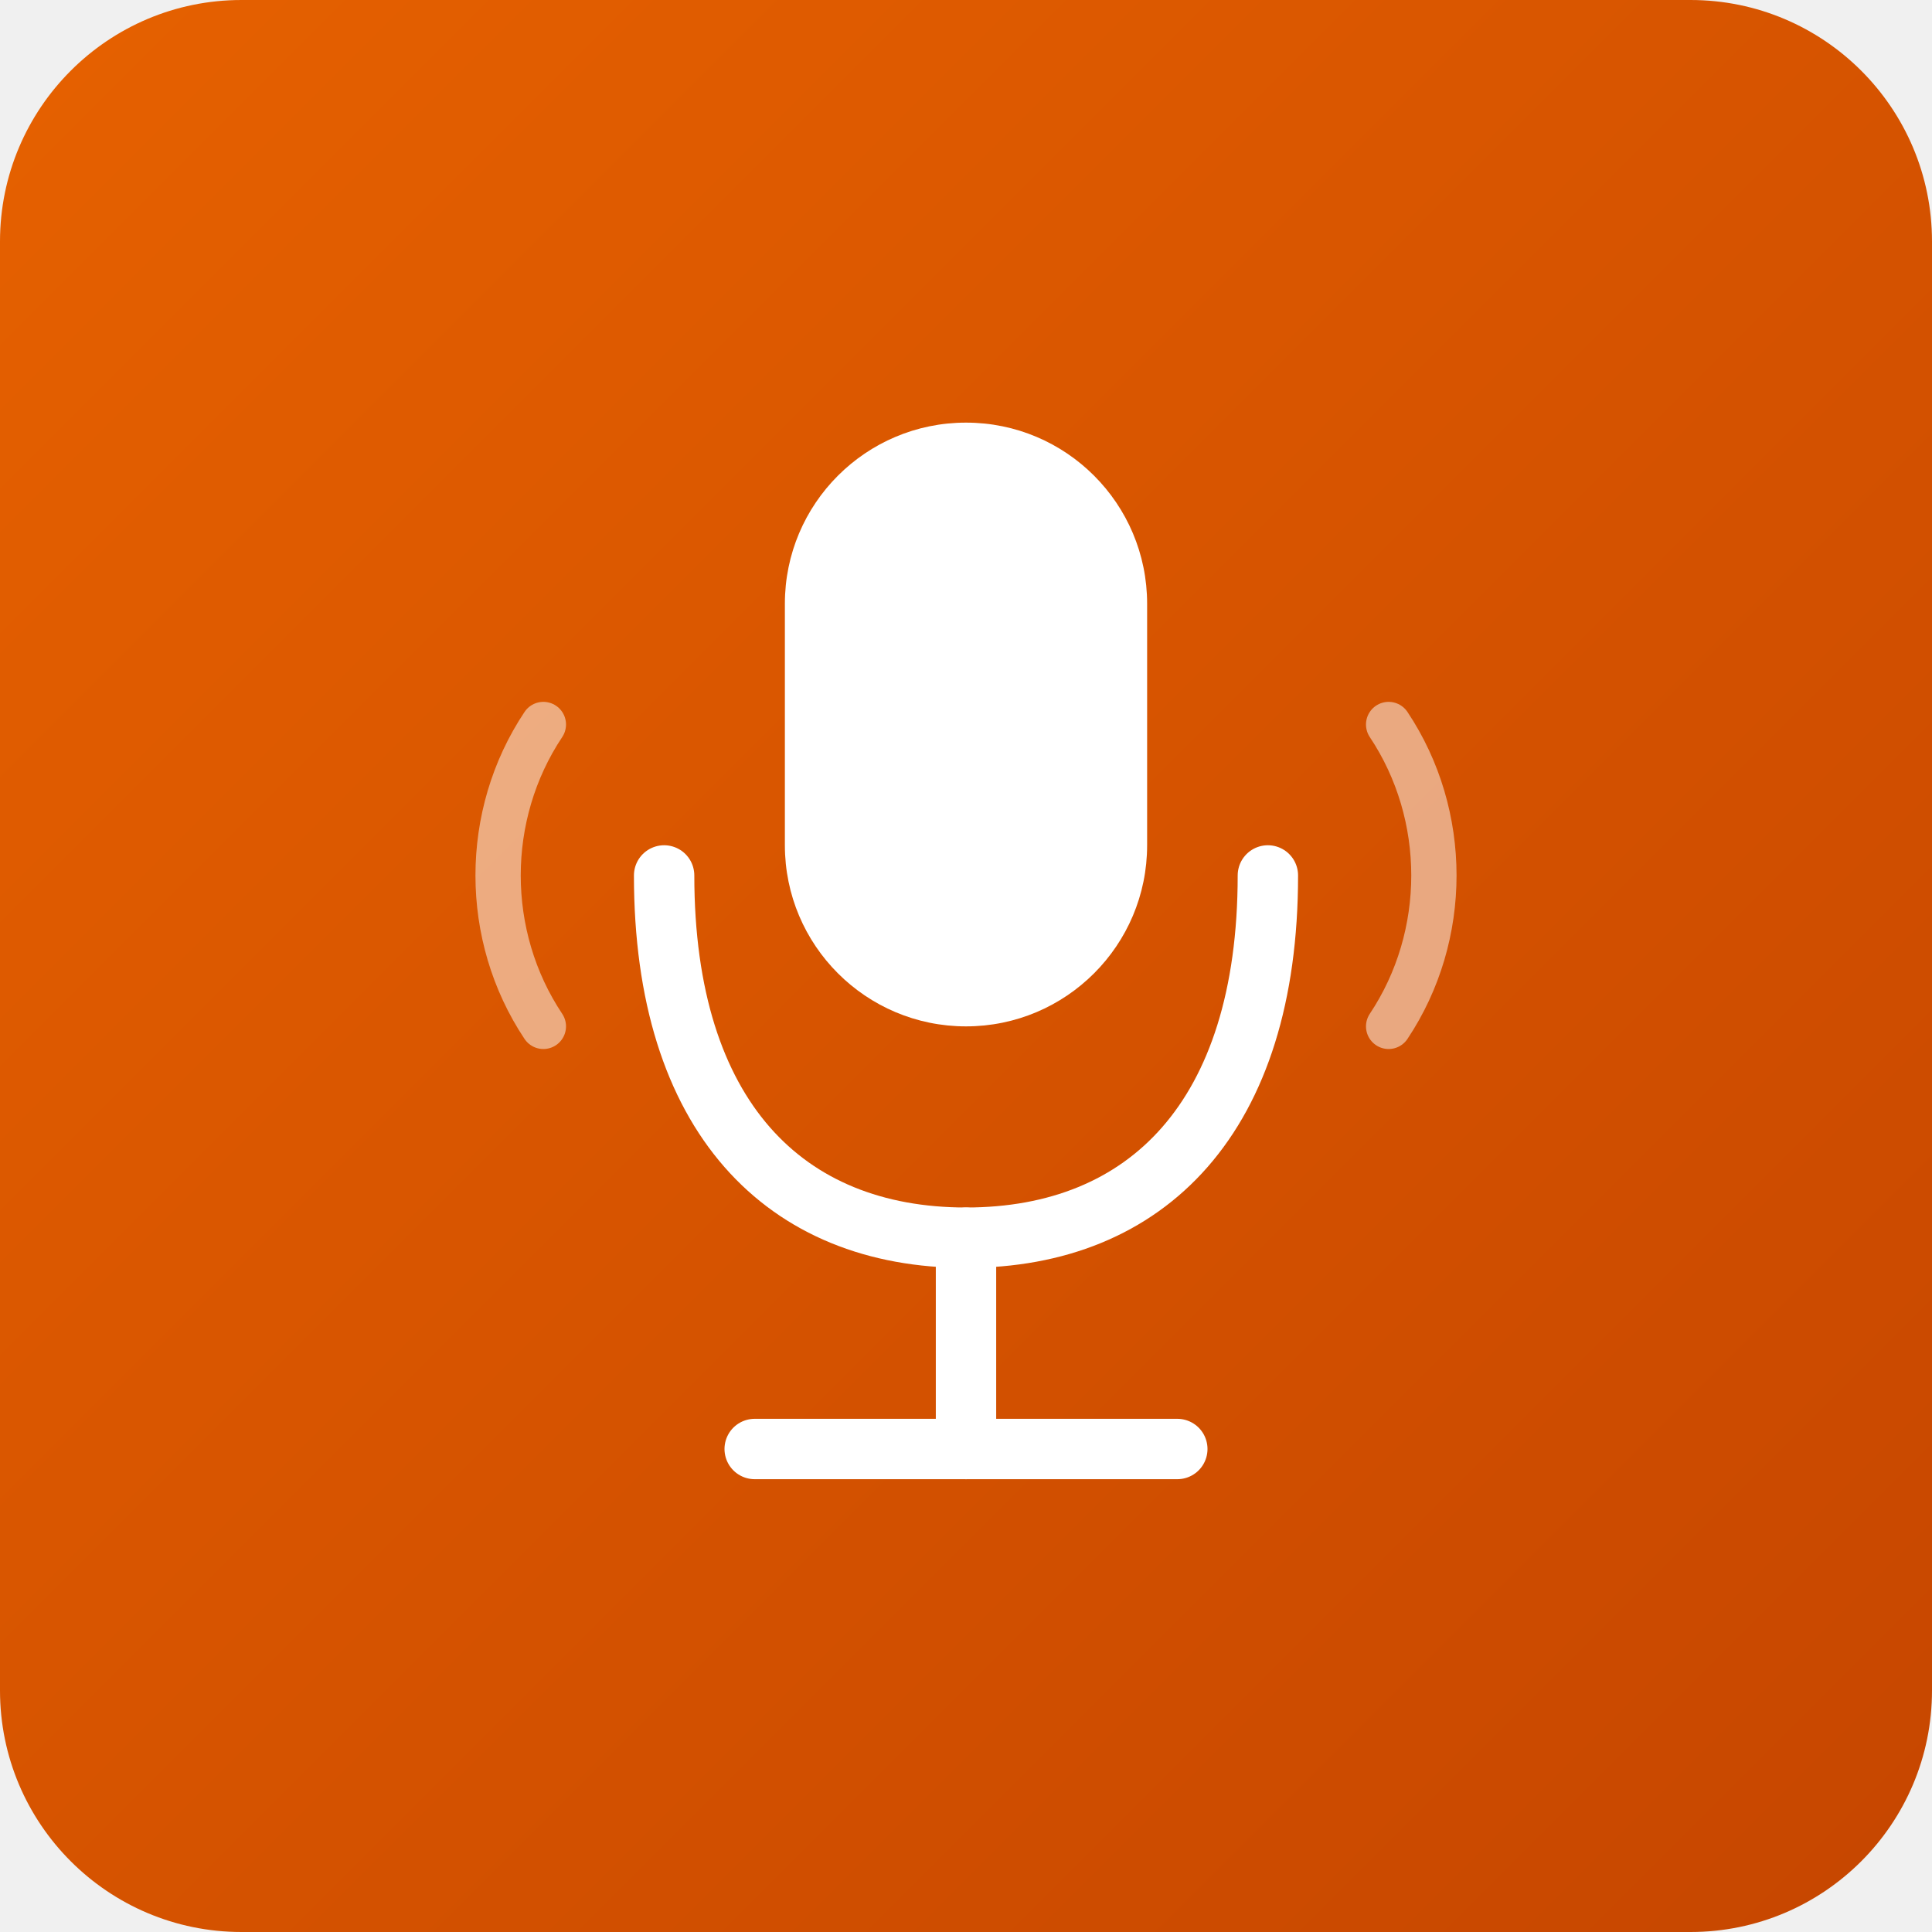
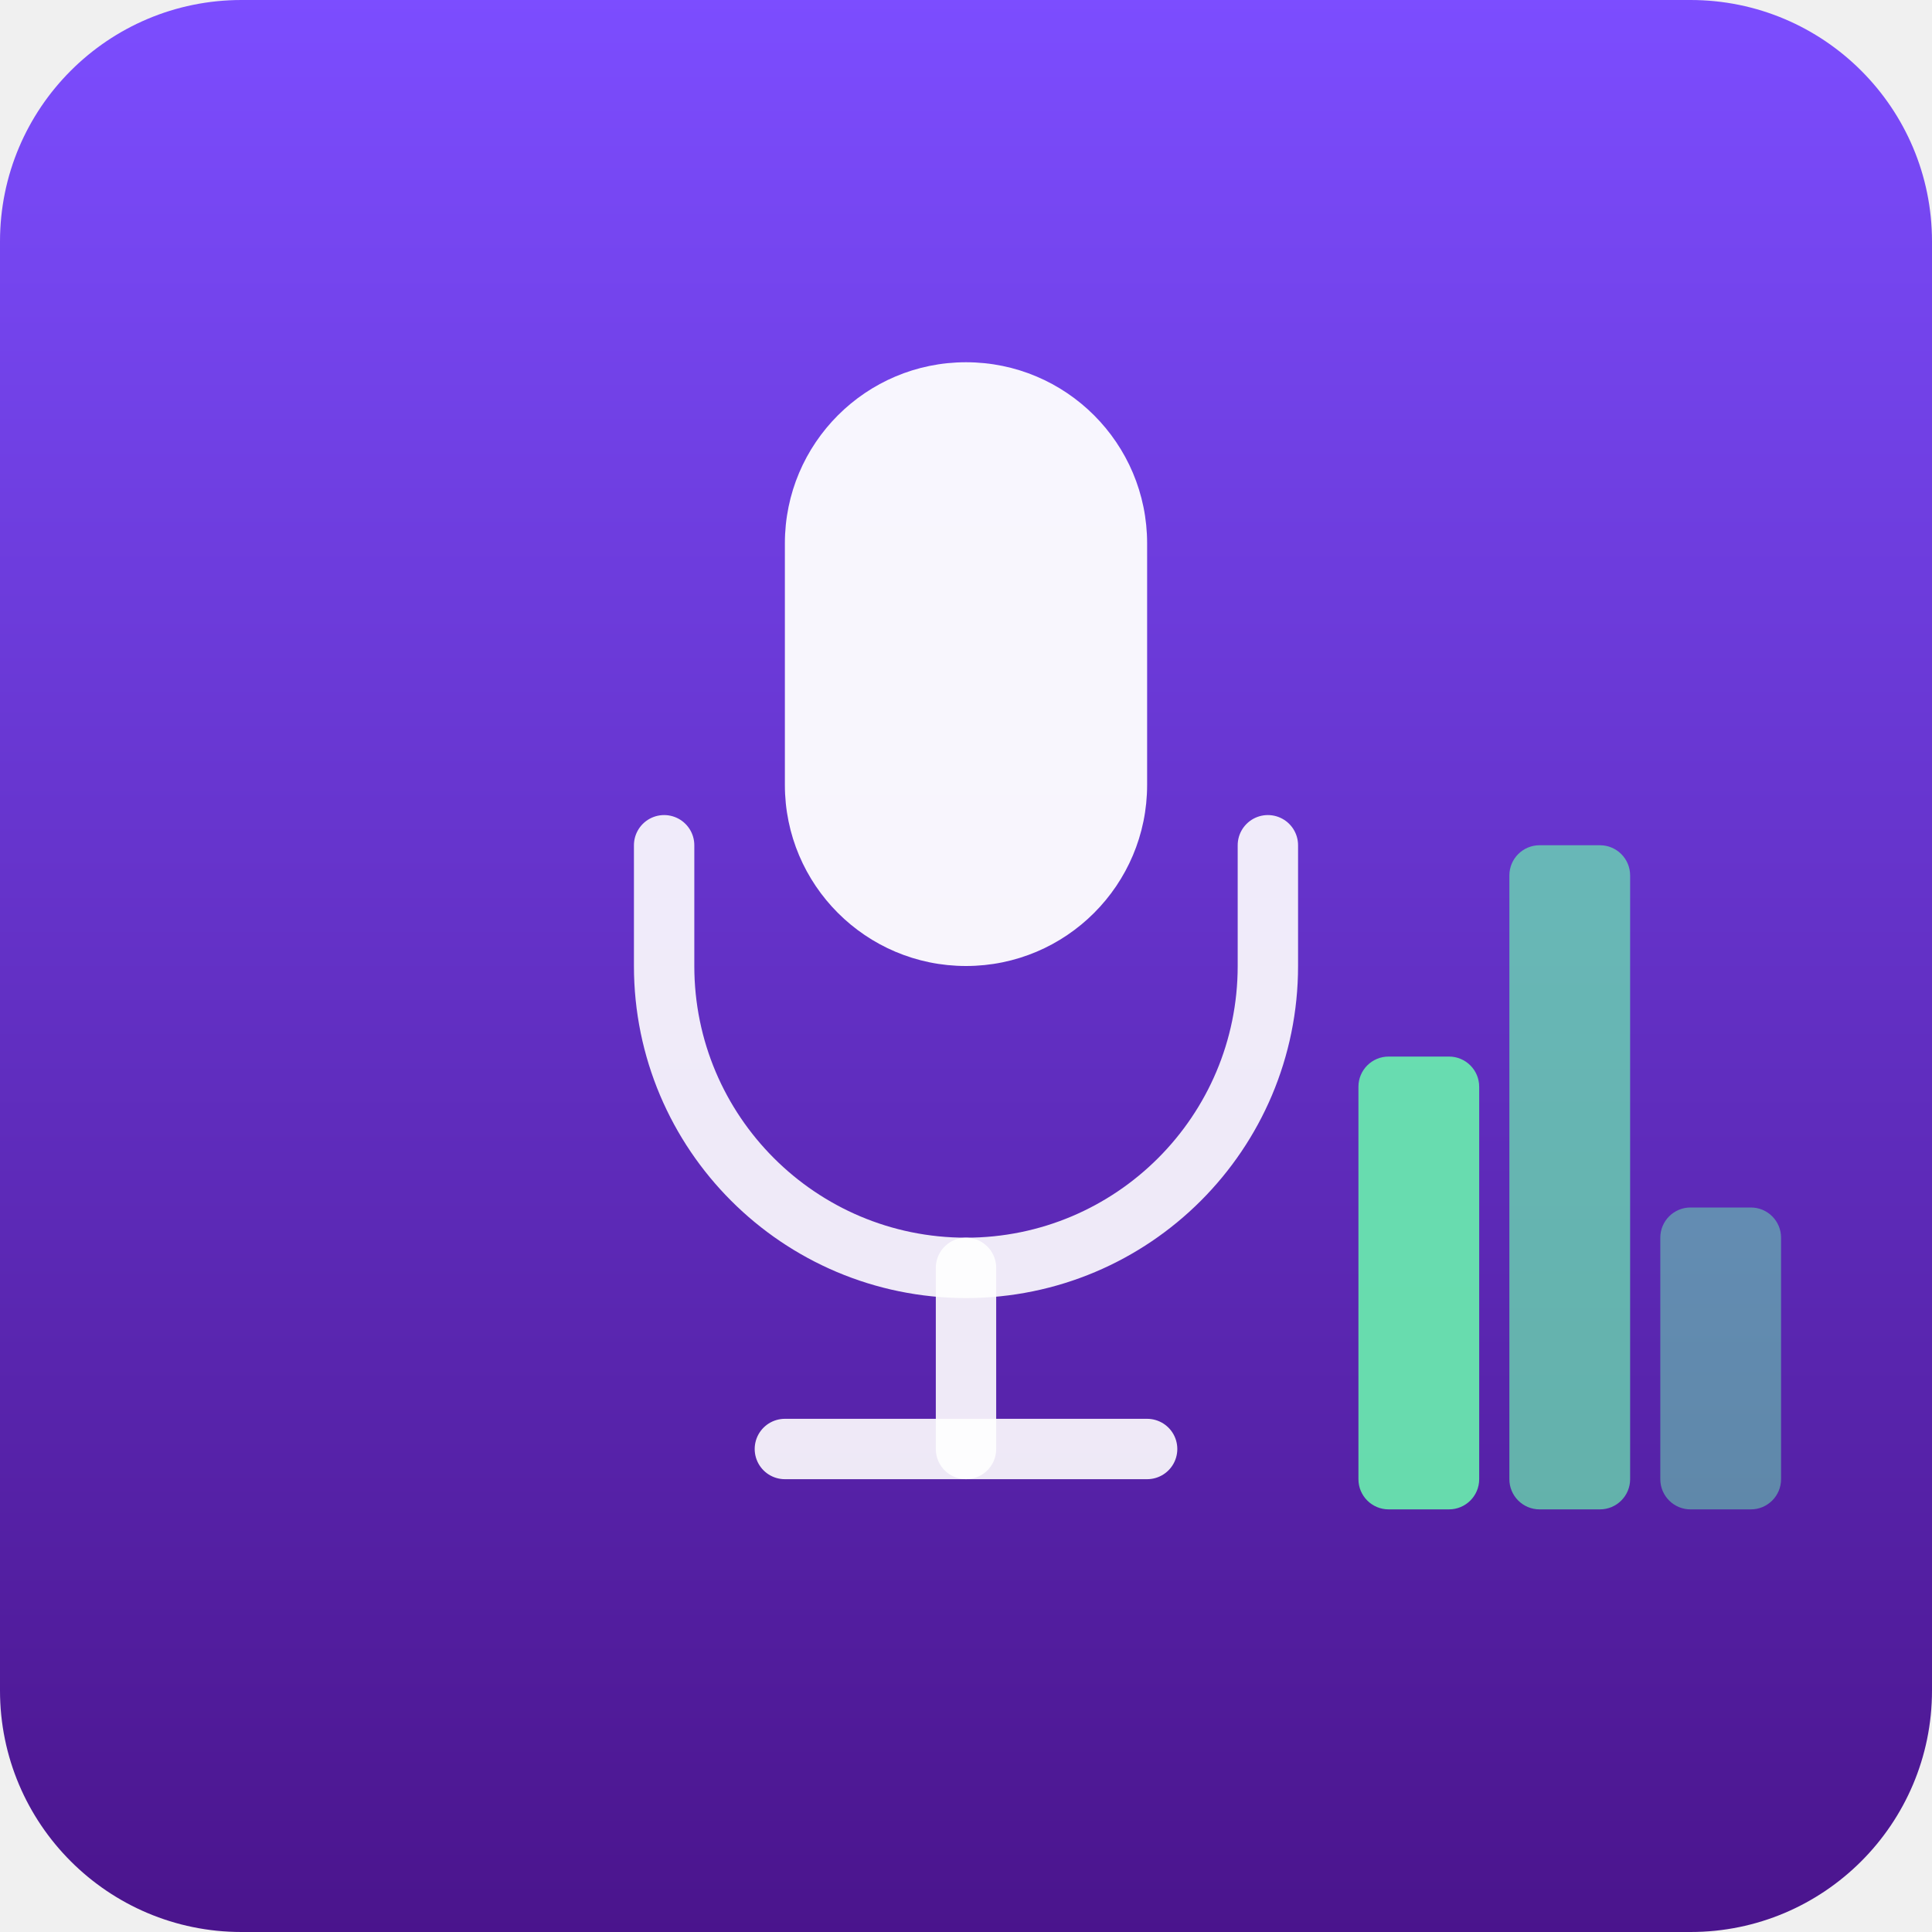
- <svg xmlns="http://www.w3.org/2000/svg" width="128" height="128" viewBox="0 0 128 128">
+ <svg xmlns="http://www.w3.org/2000/svg" viewBox="0 0 128 128">
  <defs>
-     <linearGradient id="bg" x1="0" y1="0" x2="1" y2="1">
-       <stop offset="0%" stop-color="#e66100" />
-       <stop offset="100%" stop-color="#c64600" />
+     <linearGradient id="bg" x1="0" y1="0" x2="0" y2="1">
+       <stop offset="0%" stop-color="#7C4DFF" />
+       <stop offset="100%" stop-color="#4A148C" />
    </linearGradient>
  </defs>
  <rect width="128" height="128" rx="16" fill="url(#bg)" />
-   <rect x="52" y="28" width="24" height="40" rx="12" fill="white" />
-   <path d="M44 58 C44 74 52 82 64 82 C76 82 84 74 84 58" stroke="white" stroke-width="4" fill="none" stroke-linecap="round" />
-   <line x1="64" y1="82" x2="64" y2="96" stroke="white" stroke-width="4" stroke-linecap="round" />
-   <line x1="50" y1="96" x2="78" y2="96" stroke="white" stroke-width="4" stroke-linecap="round" />
-   <path d="M36 48 C32 54 32 62 36 68" stroke="rgba(255,255,255,0.5)" stroke-width="3" fill="none" stroke-linecap="round" />
-   <path d="M92 48 C96 54 96 62 92 68" stroke="rgba(255,255,255,0.5)" stroke-width="3" fill="none" stroke-linecap="round" />
+   <rect x="52" y="24" width="24" height="40" rx="12" fill="white" opacity="0.95" />
+   <path d="M44 56 v8 a20 20 0 0 0 40 0 v-8" fill="none" stroke="white" stroke-width="4" stroke-linecap="round" opacity="0.9" />
+   <line x1="64" y1="84" x2="64" y2="96" stroke="white" stroke-width="4" stroke-linecap="round" opacity="0.9" />
+   <line x1="52" y1="96" x2="76" y2="96" stroke="white" stroke-width="4" stroke-linecap="round" opacity="0.9" />
+   <rect x="90" y="70" width="8" height="30" rx="2" fill="#69F0AE" opacity="0.9" />
+   <rect x="100" y="56" width="8" height="44" rx="2" fill="#69F0AE" opacity="0.7" />
+   <rect x="110" y="80" width="8" height="20" rx="2" fill="#69F0AE" opacity="0.5" />
</svg>
